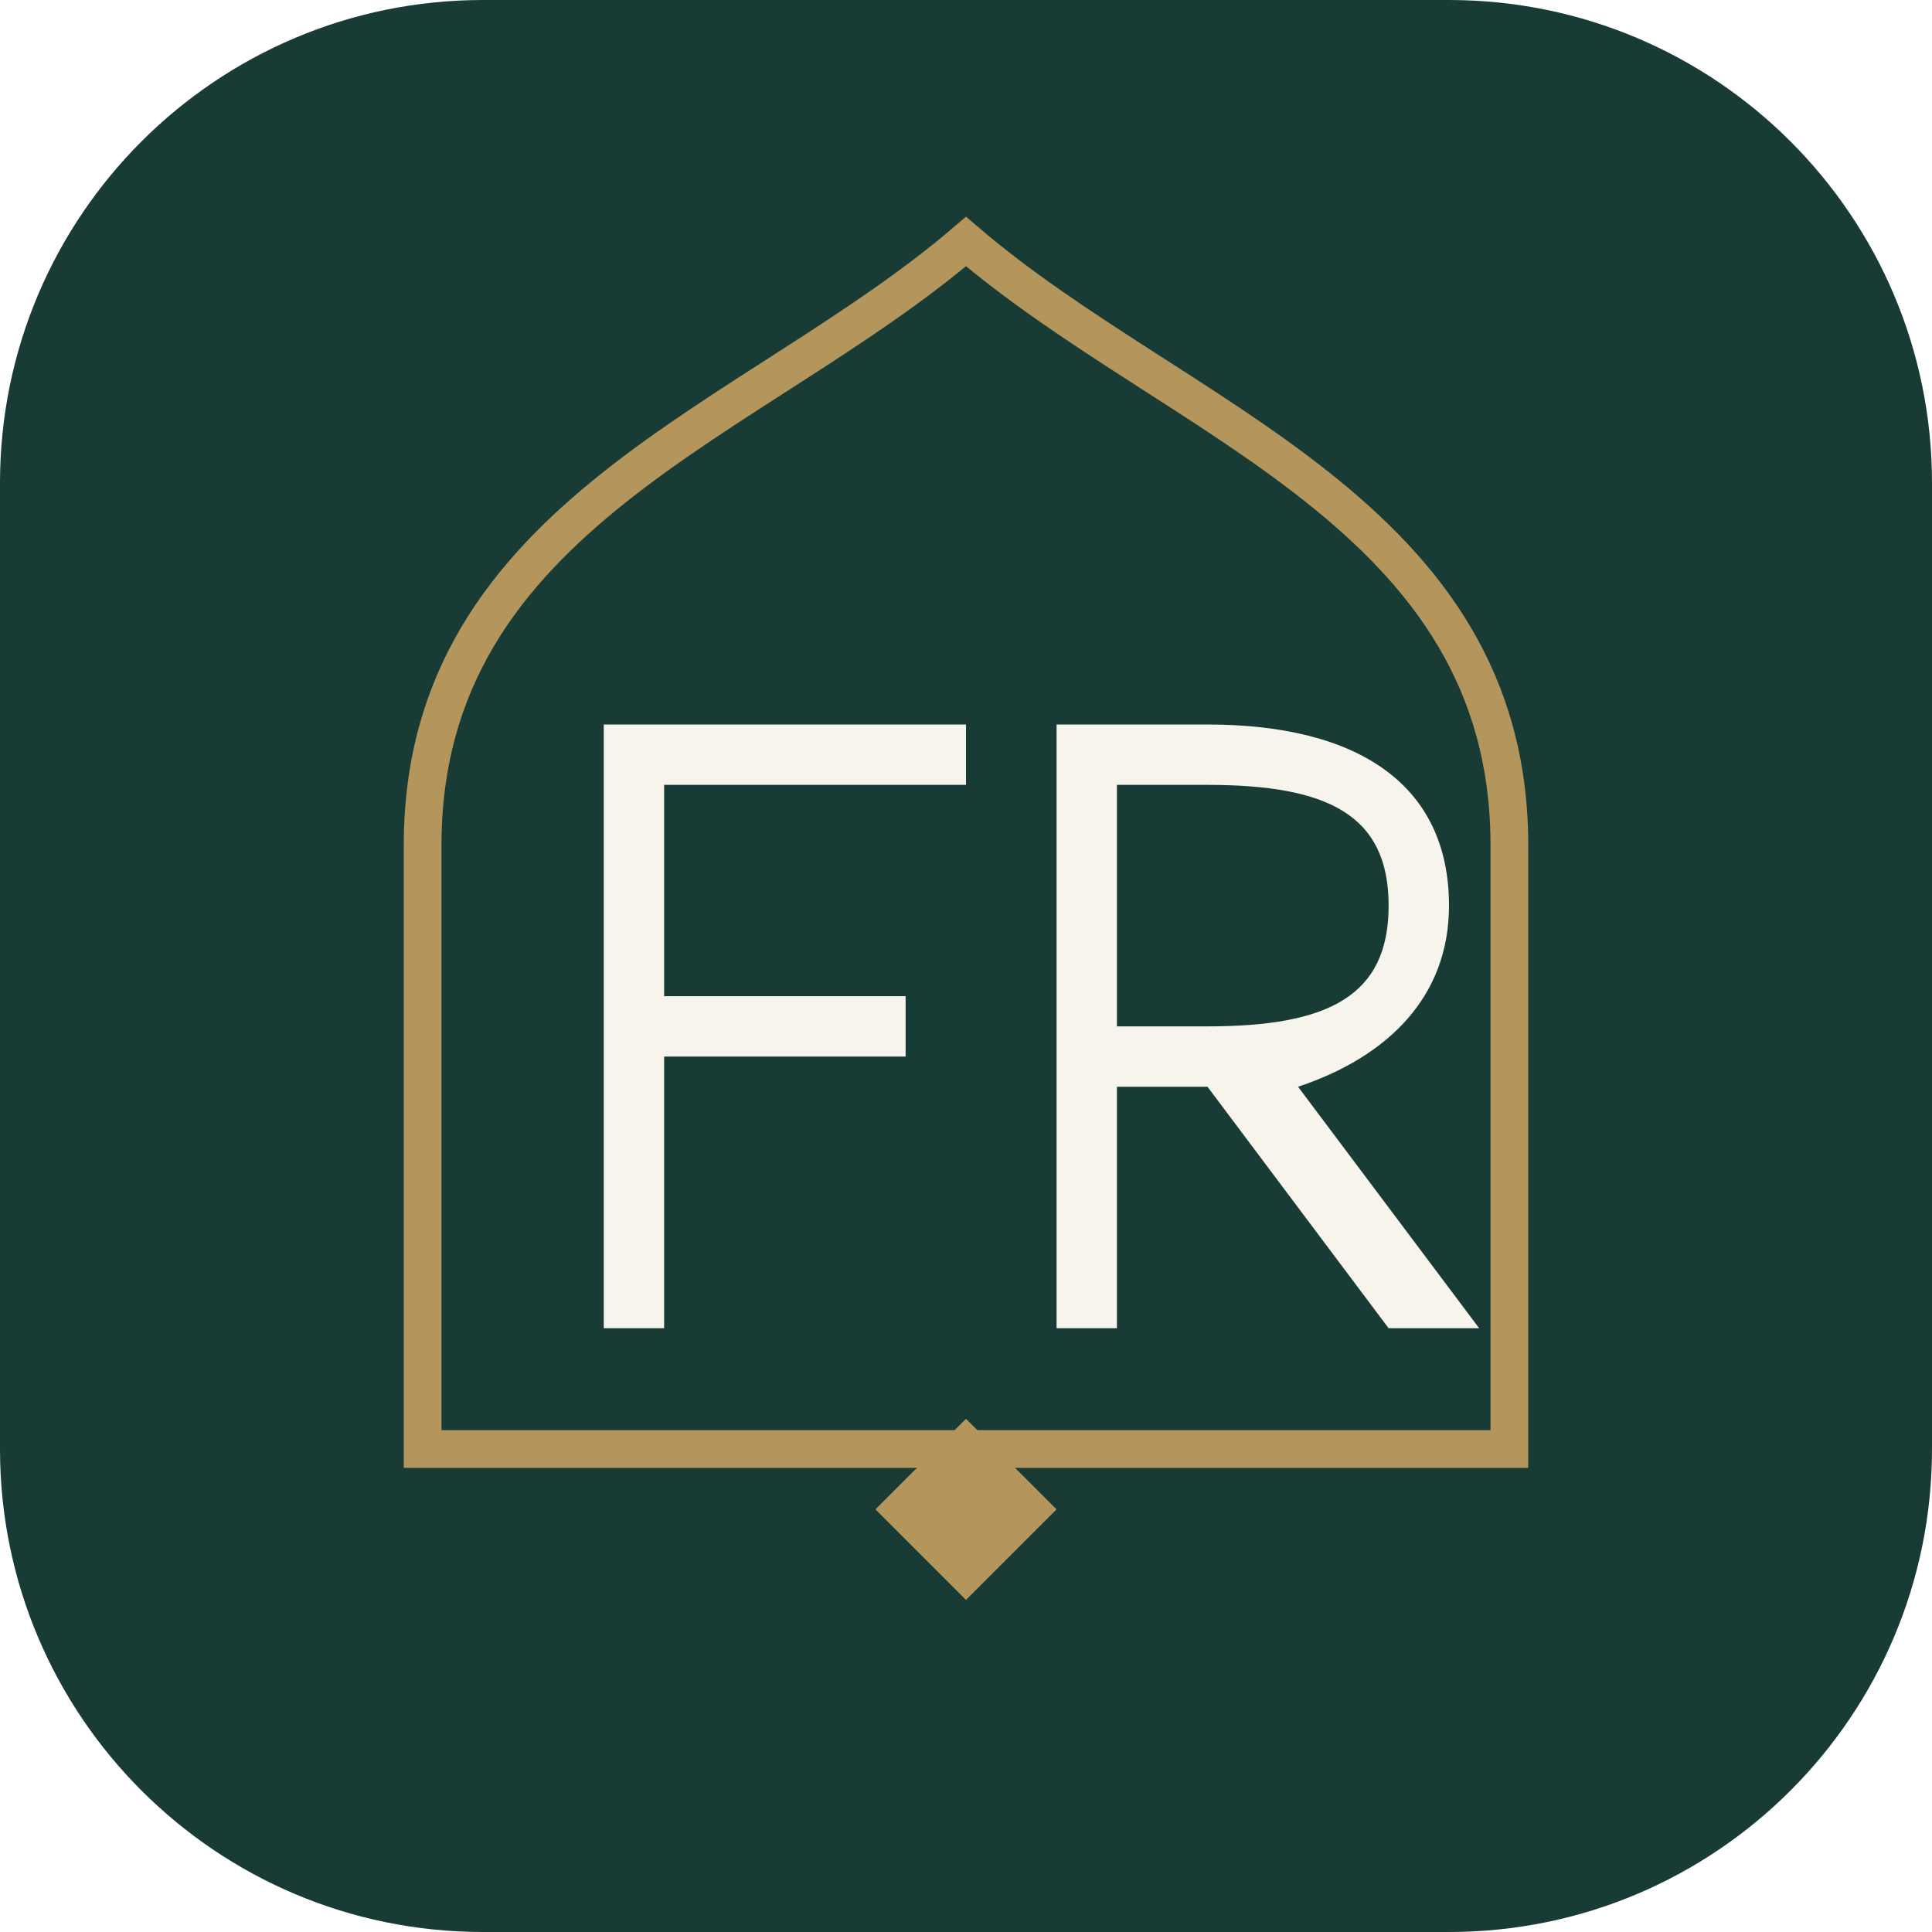
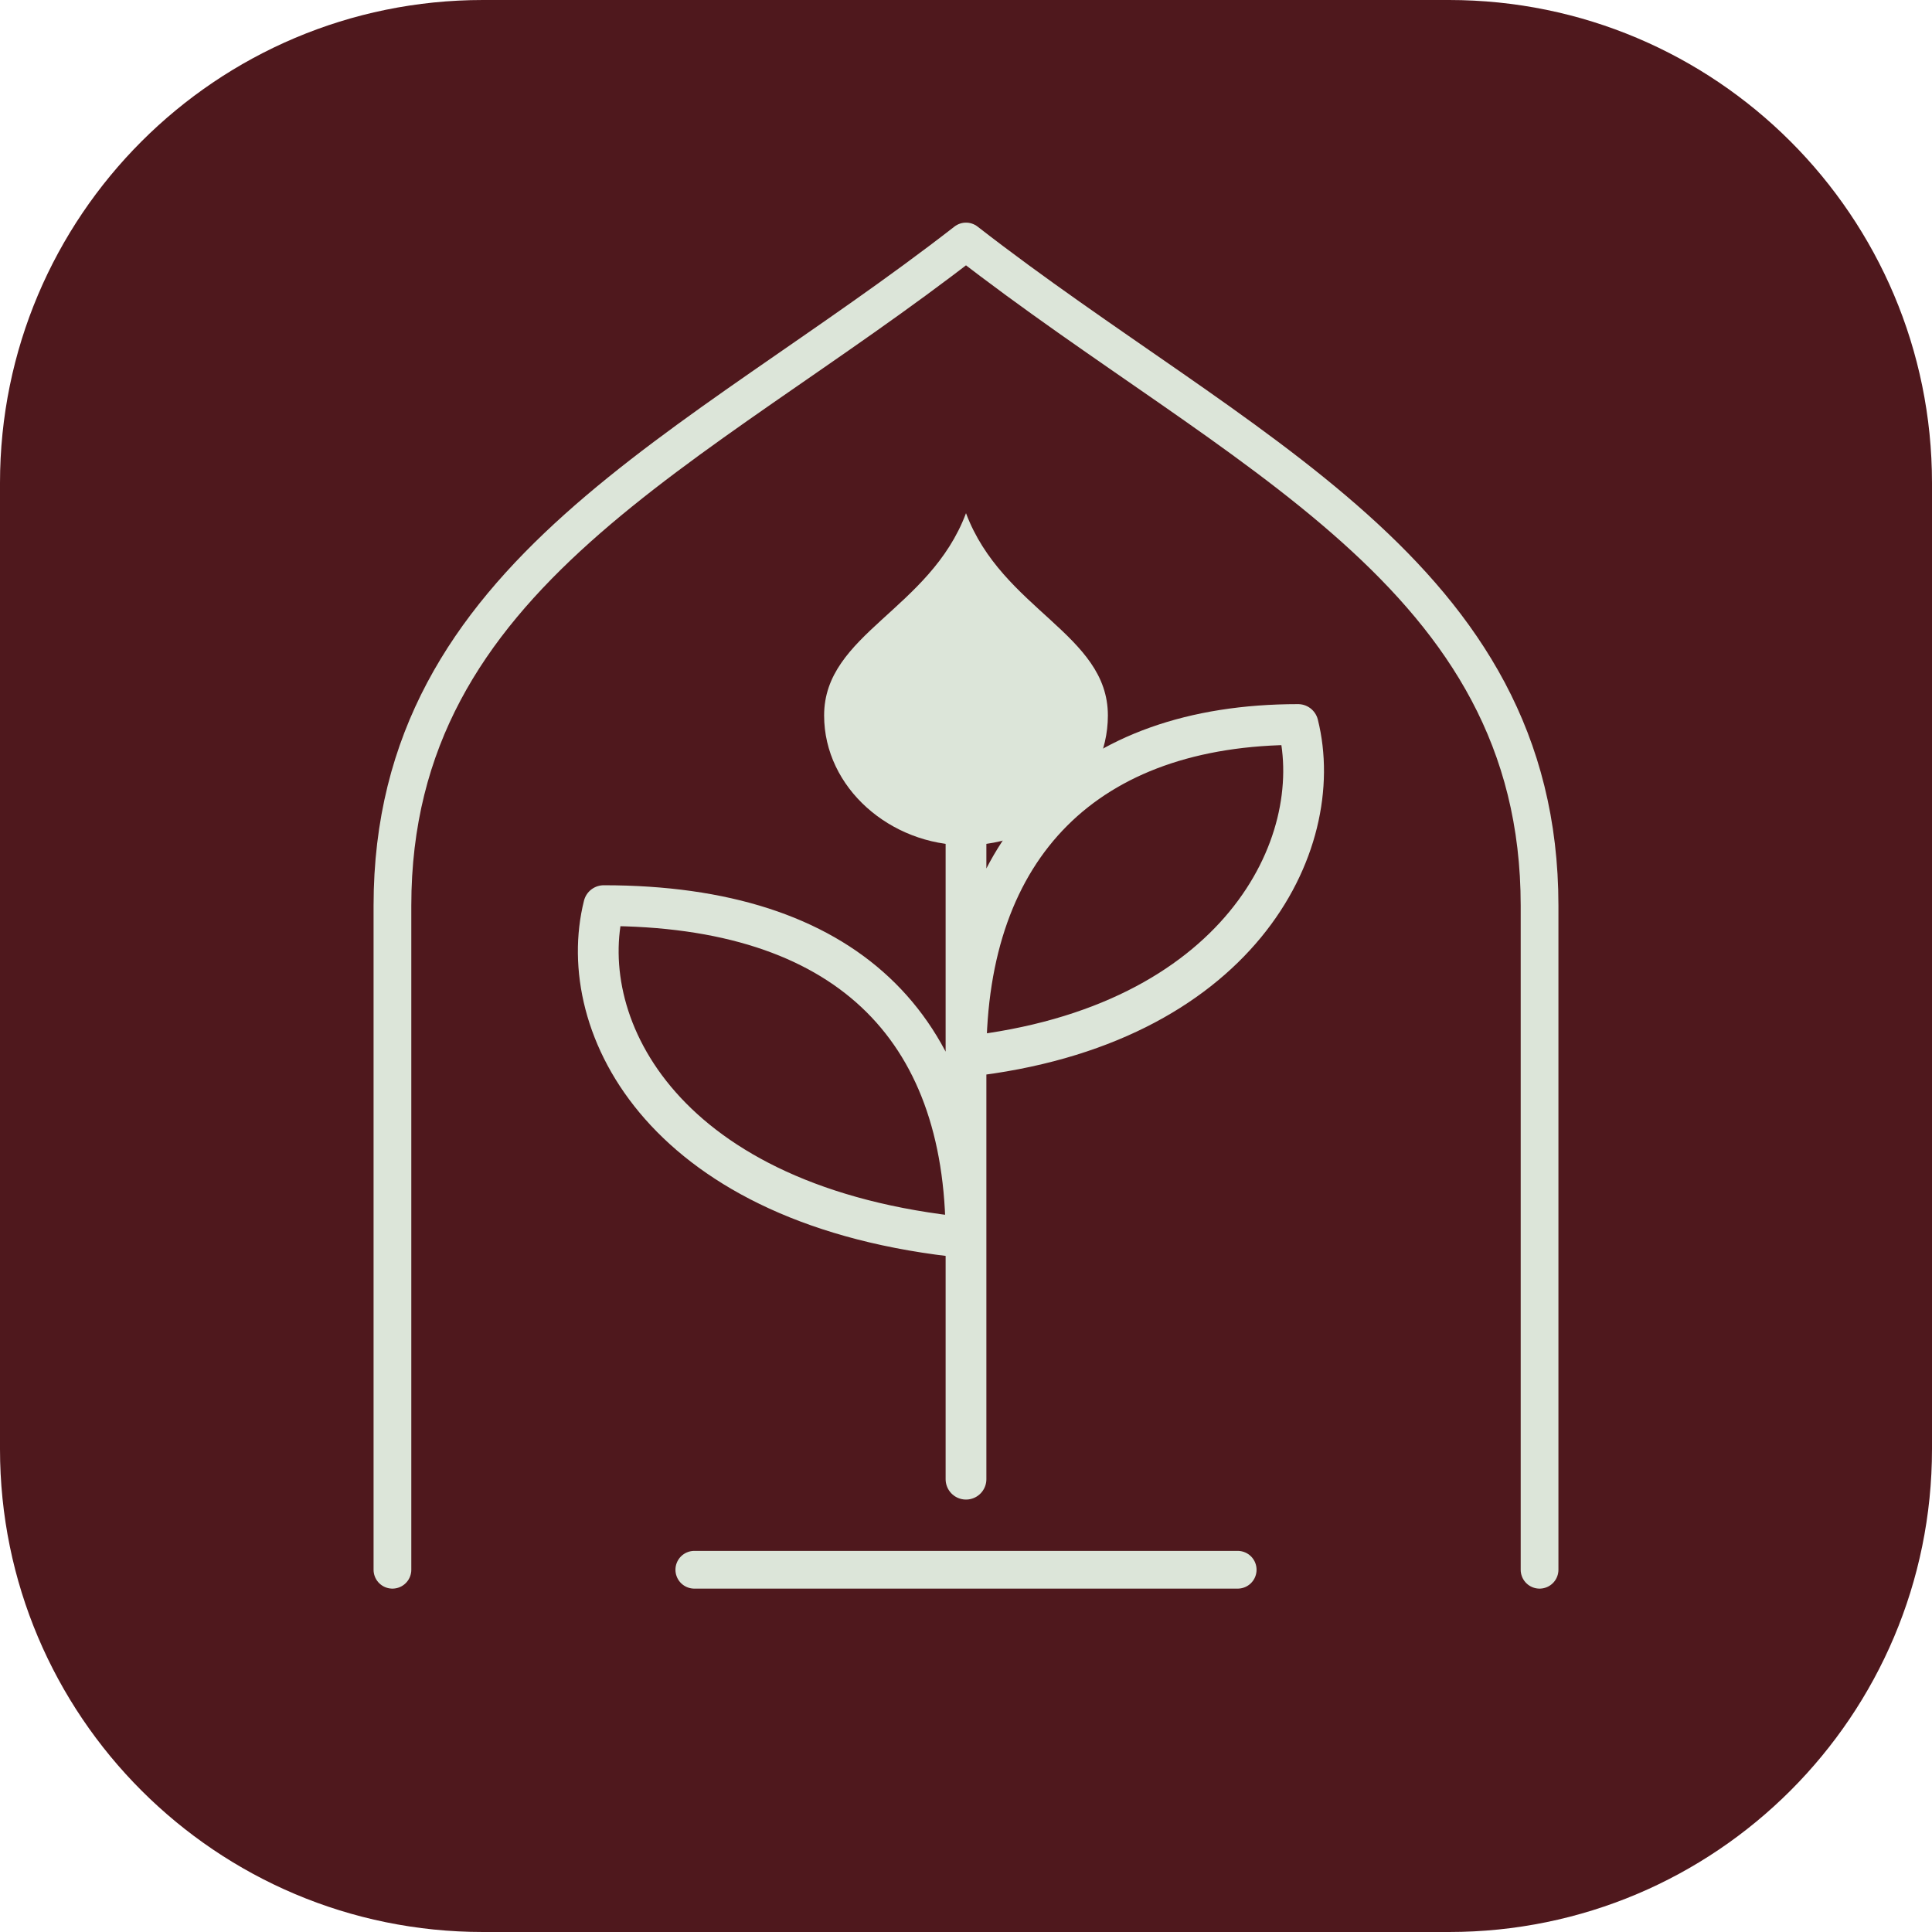
- <svg xmlns="http://www.w3.org/2000/svg" viewBox="0 0 64 64" fill="none">
-   <rect width="64" height="64" rx="16" fill="#183B36" />
-   <path d="M14 48V28c0-11 11-14 18-20 7 6 18 9 18 20v20Z" stroke="#B4965D" stroke-width="1.25" />
-   <path d="M20 44V24h12v2H22v7h8v2h-8v9Zm15 0V24h5c5 0 8 2 8 6 0 3-2 5-5 6l6 8h-3l-6-8h-3v8Zm2-10h3c4 0 6-1 6-4s-2-4-6-4h-3Z" fill="#F7F4EC" />
-   <path d="m29 50 3-3 3 3-3 3Z" fill="#B4965D" />
+ <svg xmlns="http://www.w3.org/2000/svg" viewBox="0 0 64 64">
+   <rect width="64" height="64" rx="16" fill="#4f181d" />
+   <g fill="none" stroke="#dce5d9" stroke-linecap="round" stroke-linejoin="round">
+     <path d="M13 52V30C13 19 23 15 32 8c9 7 19 11 19 22v22" stroke-width="1.25" />
+     <path d="M32 49V25m0 16c-10-1-13-7-12-11 8 0 12 4 12 11Zm0-6c9-1 12-7 11-11-7 0-11 4-11 11Z" stroke-width="1.35" />
+     <path d="M23 52h18" stroke-width="1.25" />
+   </g>
+   <path d="M32 17c-1.2 3.2-4.7 4-4.7 6.7 0 2.4 2.2 4.3 4.7 4.3s4.7-1.9 4.7-4.3c0-2.7-3.5-3.5-4.7-6.7Z" fill="#dce5d9" />
</svg>
